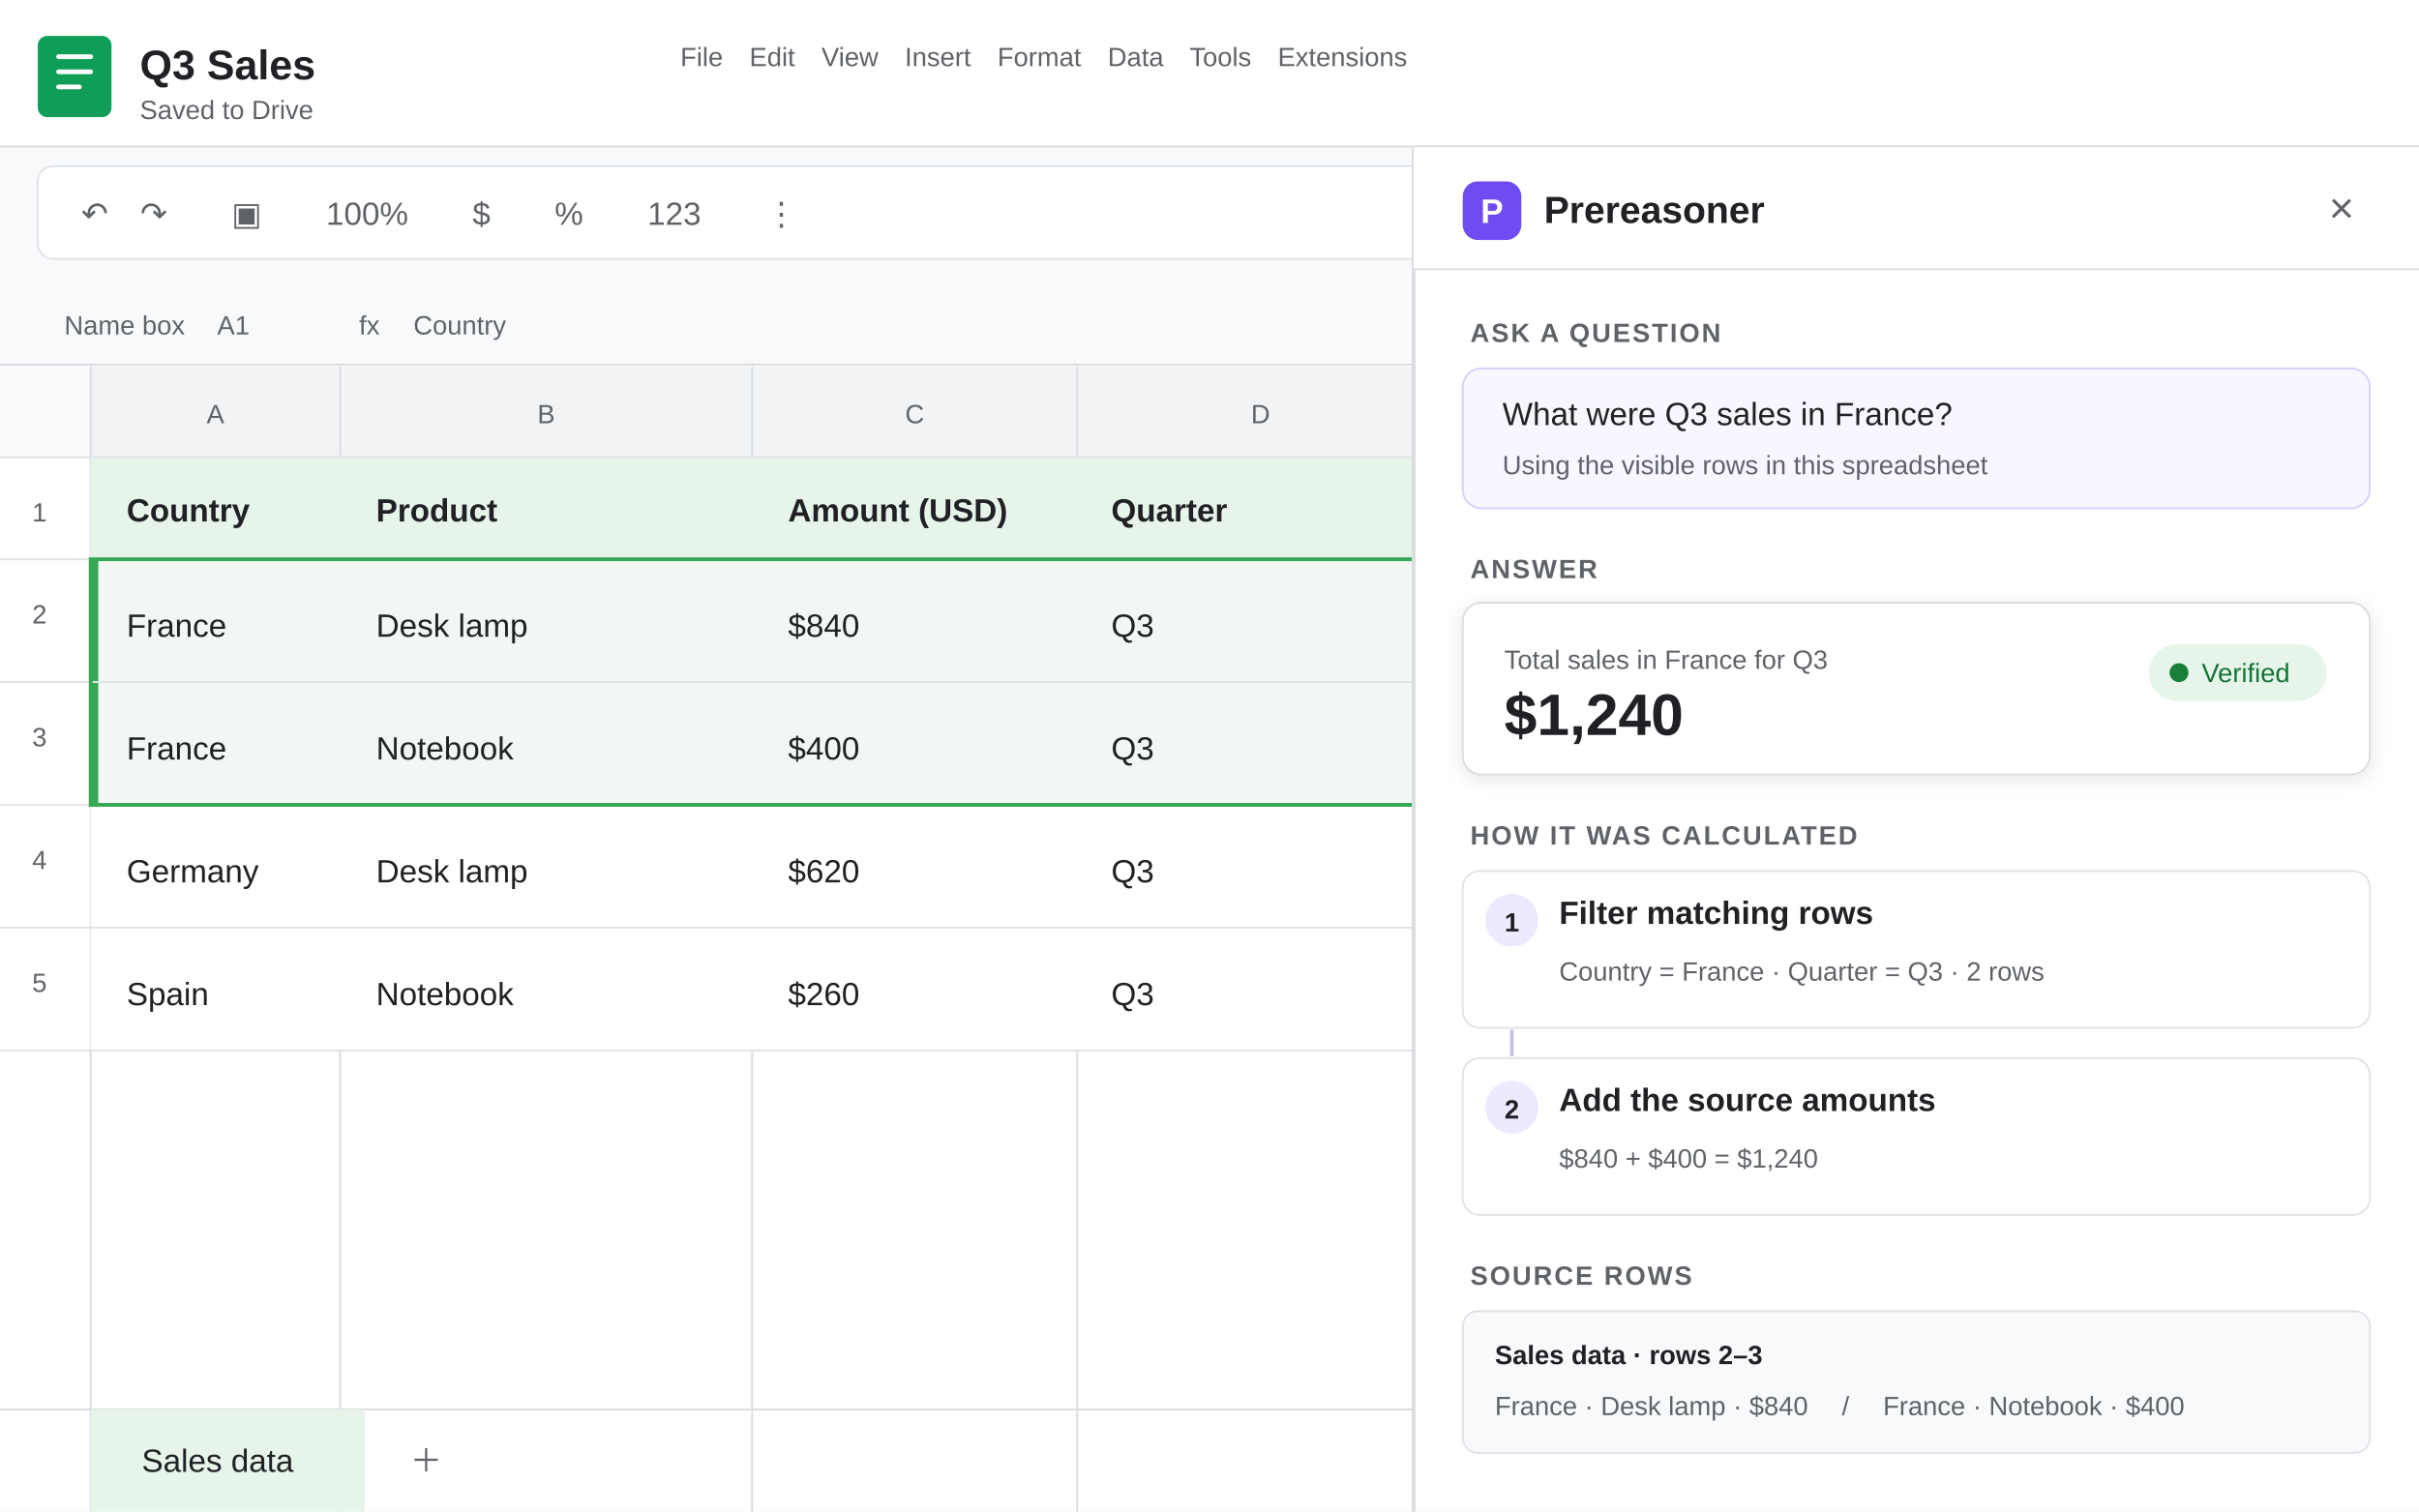
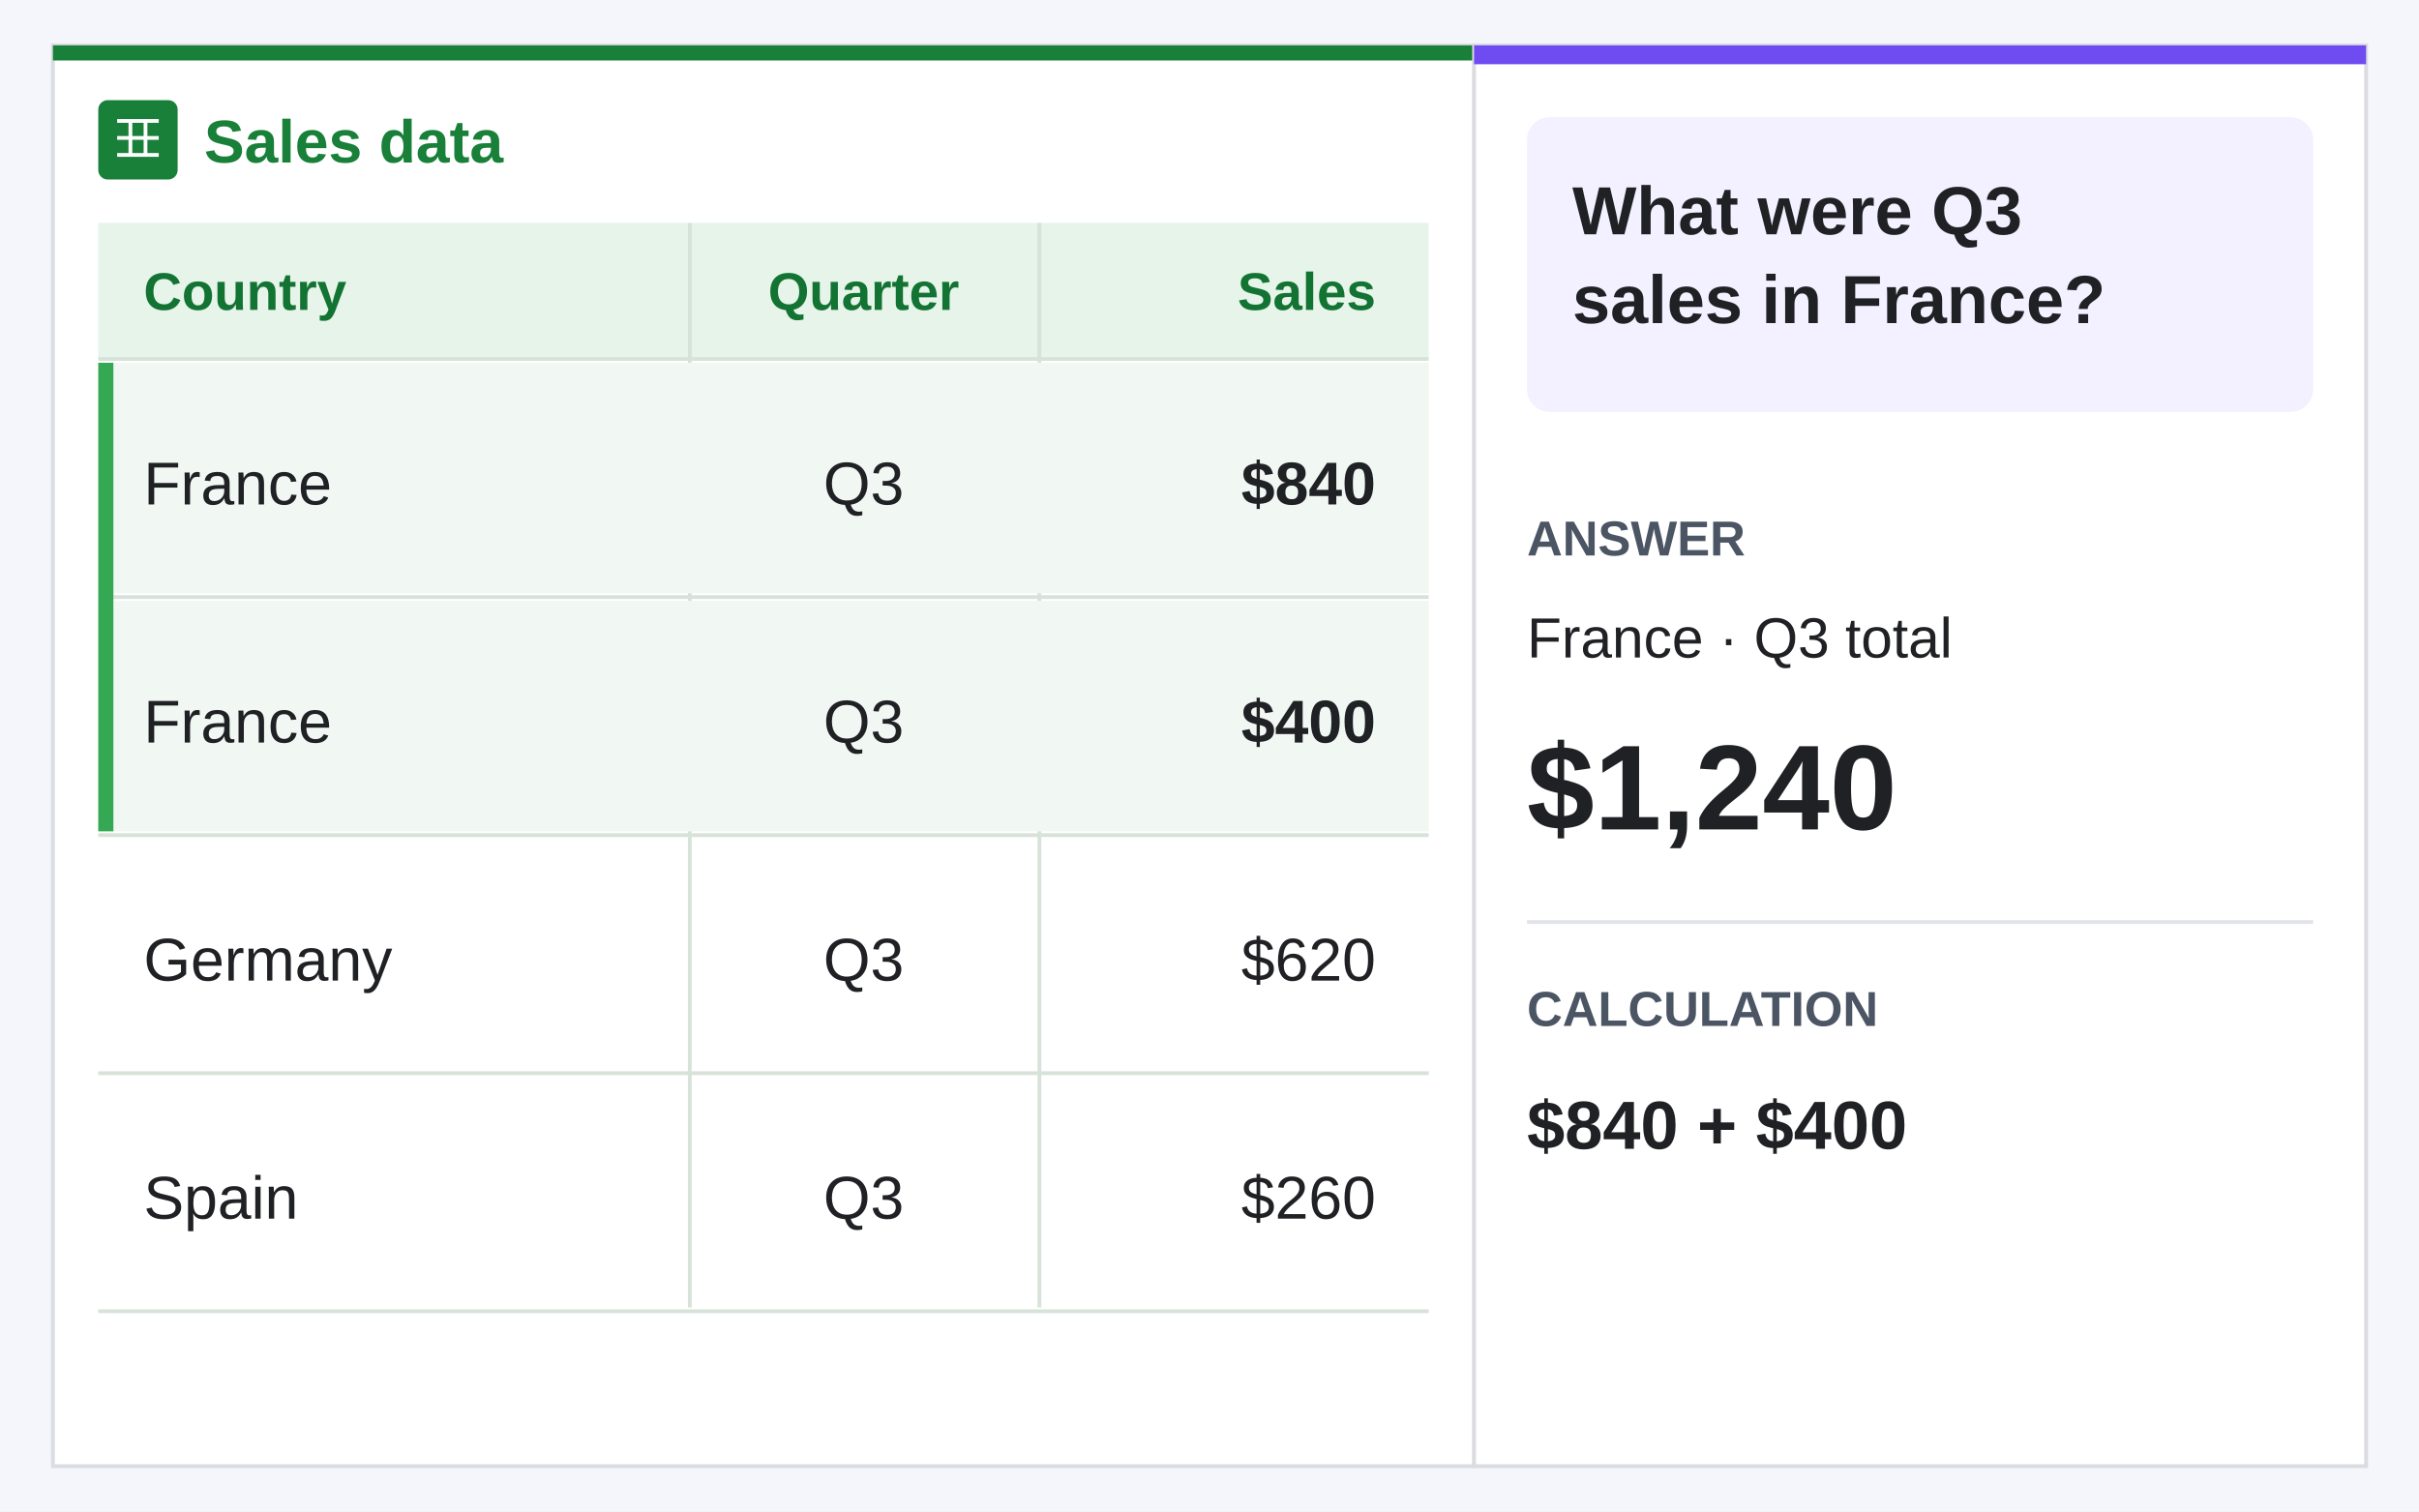
<svg xmlns="http://www.w3.org/2000/svg" width="1280" height="800" viewBox="0 0 1280 800" role="img" aria-labelledby="title desc">
  <defs>
-     <filter id="shadow" x="-20%" y="-20%" width="140%" height="150%">
-       <feDropShadow dx="0" dy="2" stdDeviation="5" flood-color="#202124" flood-opacity=".10" />
-     </filter>
    <style>
      text { font-family: Arial, Helvetica, sans-serif; fill: #202124; }
-       .muted { fill: #5f6368; }
-       .small { font-size: 14px; }
-       .medium { font-size: 17px; }
-       .large { font-size: 23px; }
-       .mono { font-family: Consolas, 'Courier New', monospace; }
+       .muted { fill: #4b5563; }
+       .sheet-name { font-size: 32px; font-weight: 700; fill: #188038; }
+       .table-head { font-size: 28px; font-weight: 700; fill: #137333; }
+       .cell { font-size: 32px; }
+       .label { font-size: 26px; font-weight: 700; }
+       .question { font-size: 36px; font-weight: 600; }
+       .answer { font-size: 64px; font-weight: 700; }
+       .calculation { font-size: 36px; font-weight: 600; }
    </style>
  </defs>
-   <rect width="1280" height="800" fill="#f8f9fa" />
-   <rect x="0" y="0" width="1280" height="78" fill="#fff" />
-   <path d="M0 77.5H1280" stroke="#dadce0" />
-   <rect x="20" y="19" width="39" height="43" rx="5" fill="#0f9d58" />
-   <path d="M31 30h17M31 38h17M31 46h11" stroke="#fff" stroke-width="2.5" stroke-linecap="round" />
-   <text x="74" y="42" font-size="22" font-weight="600">Q3 Sales</text>
-   <text x="74" y="63" class="small muted">Saved to Drive</text>
-   <text x="360" y="35" class="small muted">File　Edit　View　Insert　Format　Data　Tools　Extensions</text>
-   <rect x="20" y="88" width="1240" height="49" rx="8" fill="#fff" stroke="#e0e3e7" />
-   <text x="43" y="119" class="medium muted">↶　↷　　▣　　100%　　$　　%　　123　　⋮</text>
-   <rect x="0" y="148" width="748" height="652" fill="#fff" />
-   <rect x="0" y="148" width="748" height="45" fill="#f8f9fa" />
-   <text x="34" y="177" class="small muted">Name box　 A1</text>
-   <text x="190" y="177" class="small muted">fx　 Country</text>
-   <path d="M0 193H748" stroke="#dadce0" />
-   <rect x="0" y="194" width="748" height="48" fill="#f1f3f4" />
-   <rect x="0" y="194" width="48" height="48" fill="#f8f9fa" />
-   <text x="114" y="224" text-anchor="middle" class="small muted">A</text>
-   <text x="289" y="224" text-anchor="middle" class="small muted">B</text>
-   <text x="484" y="224" text-anchor="middle" class="small muted">C</text>
-   <text x="667" y="224" text-anchor="middle" class="small muted">D</text>
-   <path d="M48 194V800M180 194V800M398 194V800M570 194V800M748 194V800" stroke="#dadce0" />
-   <rect x="48" y="242" width="700" height="54" fill="#e6f4ea" />
-   <text x="17" y="276" class="small muted">1</text>
-   <text x="67" y="276" class="medium" font-weight="700">Country</text>
-   <text x="199" y="276" class="medium" font-weight="700">Product</text>
-   <text x="417" y="276" class="medium" font-weight="700">Amount (USD)</text>
-   <text x="588" y="276" class="medium" font-weight="700">Quarter</text>
-   <rect x="48" y="296" width="700" height="65" fill="#f1f8f3" />
-   <rect x="48" y="361" width="700" height="65" fill="#f1f8f3" />
-   <rect x="48" y="426" width="700" height="65" fill="#fff" />
-   <rect x="48" y="491" width="700" height="65" fill="#fff" />
-   <rect x="48" y="296" width="4" height="130" fill="#34a853" />
-   <g stroke="#e0e3e7">
-     <path d="M0 242H748M0 296H748M0 361H748M0 426H748M0 491H748M0 556H748" />
-   </g>
-   <g class="medium">
-     <text x="17" y="330" class="small muted">2</text>
-     <text x="17" y="395" class="small muted">3</text>
-     <text x="17" y="460" class="small muted">4</text>
-     <text x="17" y="525" class="small muted">5</text>
-     <text x="67" y="337">France</text>
-     <text x="199" y="337">Desk lamp</text>
-     <text x="417" y="337">$840</text>
-     <text x="588" y="337">Q3</text>
-     <text x="67" y="402">France</text>
-     <text x="199" y="402">Notebook</text>
-     <text x="417" y="402">$400</text>
-     <text x="588" y="402">Q3</text>
-     <text x="67" y="467">Germany</text>
-     <text x="199" y="467">Desk lamp</text>
-     <text x="417" y="467">$620</text>
-     <text x="588" y="467">Q3</text>
-     <text x="67" y="532">Spain</text>
-     <text x="199" y="532">Notebook</text>
-     <text x="417" y="532">$260</text>
-     <text x="588" y="532">Q3</text>
-   </g>
-   <rect x="48" y="296" width="700" height="130" fill="none" stroke="#34a853" stroke-width="2" />
-   <path d="M0 746H748" stroke="#dadce0" />
-   <rect x="48" y="746" width="145" height="54" fill="#e6f4ea" />
-   <text x="75" y="779" class="medium" fill="#137333">Sales data</text>
-   <text x="217" y="779" class="medium muted">＋</text>
-   <rect x="748" y="78" width="532" height="722" fill="#fff" />
-   <path d="M748 78V800" stroke="#dadce0" stroke-width="2" />
-   <rect x="748" y="78" width="532" height="65" fill="#fff" />
-   <path d="M748 142.5H1280" stroke="#dadce0" />
-   <rect x="774" y="96" width="31" height="31" rx="8" fill="#6f4bf2" />
-   <text x="789.5" y="118" text-anchor="middle" font-size="18" font-weight="700" style="fill:#fff">P</text>
-   <text x="817" y="118" font-size="20" font-weight="600">Prereasoner</text>
-   <text x="1239" y="118" text-anchor="middle" font-size="23" class="muted">×</text>
-   <text x="778" y="181" class="small muted" font-weight="700" letter-spacing="1">ASK A QUESTION</text>
-   <rect x="774" y="195" width="480" height="74" rx="10" fill="#f8f6ff" stroke="#d9d0ff" />
-   <text x="795" y="225" class="medium">What were Q3 sales in France?</text>
-   <text x="795" y="251" class="small muted">Using the visible rows in this spreadsheet</text>
-   <text x="778" y="306" class="small muted" font-weight="700" letter-spacing="1">ANSWER</text>
-   <rect x="774" y="319" width="480" height="91" rx="10" fill="#fff" stroke="#dadce0" filter="url(#shadow)" />
-   <text x="796" y="354" class="small muted">Total sales in France for Q3</text>
-   <text x="796" y="389" font-size="31" font-weight="700" fill="#202124">$1,240</text>
-   <rect x="1137" y="341" width="94" height="30" rx="15" fill="#e6f4ea" />
-   <circle cx="1153" cy="356" r="5" fill="#188038" />
-   <text x="1165" y="361" class="small" style="fill:#137333">Verified</text>
-   <text x="778" y="447" class="small muted" font-weight="700" letter-spacing="1">HOW IT WAS CALCULATED</text>
-   <rect x="774" y="461" width="480" height="83" rx="9" fill="#fff" stroke="#e0e3e7" />
-   <circle cx="800" cy="487" r="14" fill="#eee9ff" />
-   <text x="800" y="493" text-anchor="middle" class="small" font-weight="700" fill="#5e35d5">1</text>
-   <text x="825" y="489" class="medium" font-weight="600">Filter matching rows</text>
-   <text x="825" y="519" class="small muted">Country = France · Quarter = Q3 · 2 rows</text>
-   <path d="M800 545V559" stroke="#c9c0e8" stroke-width="2" />
-   <rect x="774" y="560" width="480" height="83" rx="9" fill="#fff" stroke="#e0e3e7" />
-   <circle cx="800" cy="586" r="14" fill="#eee9ff" />
-   <text x="800" y="592" text-anchor="middle" class="small" font-weight="700" fill="#5e35d5">2</text>
-   <text x="825" y="588" class="medium" font-weight="600">Add the source amounts</text>
-   <text x="825" y="618" class="small muted">$840 + $400 = $1,240</text>
-   <text x="778" y="680" class="small muted" font-weight="700" letter-spacing="1">SOURCE ROWS</text>
-   <rect x="774" y="694" width="480" height="75" rx="8" fill="#f8f9fa" stroke="#e0e3e7" />
-   <text x="791" y="722" class="small" font-weight="600">Sales data · rows 2–3</text>
-   <text x="791" y="749" class="small muted">France · Desk lamp · $840　 /　 France · Notebook · $400</text>
-   <rect x="748" y="800" width="532" height="0" fill="#fff" />
+   <rect width="1280" height="800" fill="#f5f6fb" />
+   <rect x="28" y="24" width="752" height="752" fill="#fff" stroke="#dadce0" stroke-width="2" />
+   <rect x="28" y="24" width="752" height="8" fill="#188038" />
+   <rect x="52" y="53" width="42" height="42" rx="5" fill="#188038" />
+   <path d="M62 64h22M62 73h22M62 82h22M69 64v18M77 64v18" stroke="#fff" stroke-width="2" />
+   <text x="108" y="86" class="sheet-name">Sales data</text>
+   <rect x="52" y="118" width="704" height="72" fill="#e6f4ea" />
+   <path d="M365 118v574M550 118v574M52 190h704M52 316h704M52 442h704M52 568h704M52 694h704" stroke="#d7e2d9" stroke-width="2" />
+   <text x="76" y="164" class="table-head">Country</text>
+   <text x="457" y="164" text-anchor="middle" class="table-head">Quarter</text>
+   <text x="728" y="164" text-anchor="end" class="table-head">Sales</text>
+   <rect x="52" y="192" width="704" height="122" fill="#f1f8f3" />
+   <rect x="52" y="318" width="704" height="122" fill="#f1f8f3" />
+   <rect x="52" y="192" width="8" height="248" fill="#34a853" />
+   <text x="76" y="267" class="cell">France</text>
+   <text x="457" y="267" text-anchor="middle" class="cell">Q3</text>
+   <text x="728" y="267" text-anchor="end" class="cell" font-weight="700">$840</text>
+   <text x="76" y="393" class="cell">France</text>
+   <text x="457" y="393" text-anchor="middle" class="cell">Q3</text>
+   <text x="728" y="393" text-anchor="end" class="cell" font-weight="700">$400</text>
+   <text x="76" y="519" class="cell">Germany</text>
+   <text x="457" y="519" text-anchor="middle" class="cell">Q3</text>
+   <text x="728" y="519" text-anchor="end" class="cell">$620</text>
+   <text x="76" y="645" class="cell">Spain</text>
+   <text x="457" y="645" text-anchor="middle" class="cell">Q3</text>
+   <text x="728" y="645" text-anchor="end" class="cell">$260</text>
+   <rect x="780" y="24" width="472" height="752" fill="#fff" stroke="#dadce0" stroke-width="2" />
+   <rect x="780" y="24" width="472" height="10" fill="#6f4bf2" />
+   <rect x="808" y="62" width="416" height="156" rx="12" fill="#f3f0ff" />
+   <text x="832" y="124" class="question">What were Q3</text>
+   <text x="832" y="171" class="question">sales in France?</text>
+   <text x="808" y="294" class="label muted">ANSWER</text>
+   <text x="808" y="348" font-size="30">France · Q3 total</text>
+   <text x="808" y="439" class="answer">$1,240</text>
+   <path d="M808 488h416" stroke="#e1e3eb" stroke-width="2" />
+   <text x="808" y="543" class="label muted">CALCULATION</text>
+   <text x="808" y="608" class="calculation">$840 + $400</text>
</svg>
